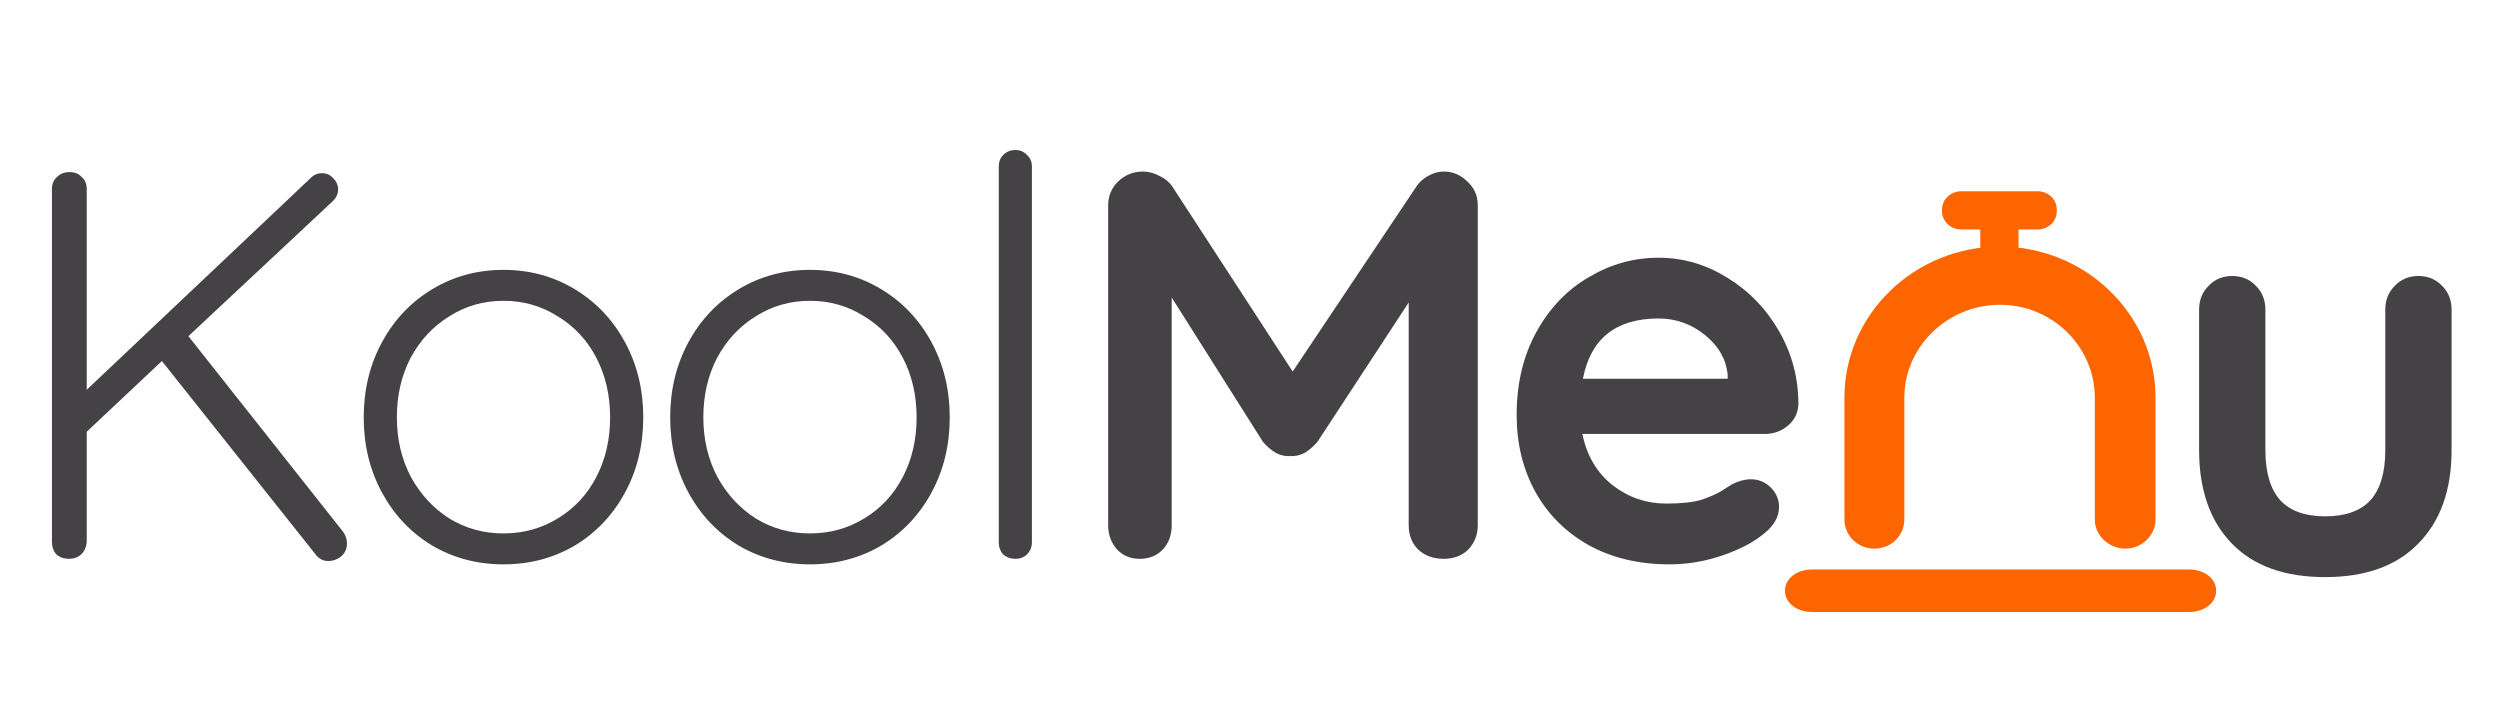
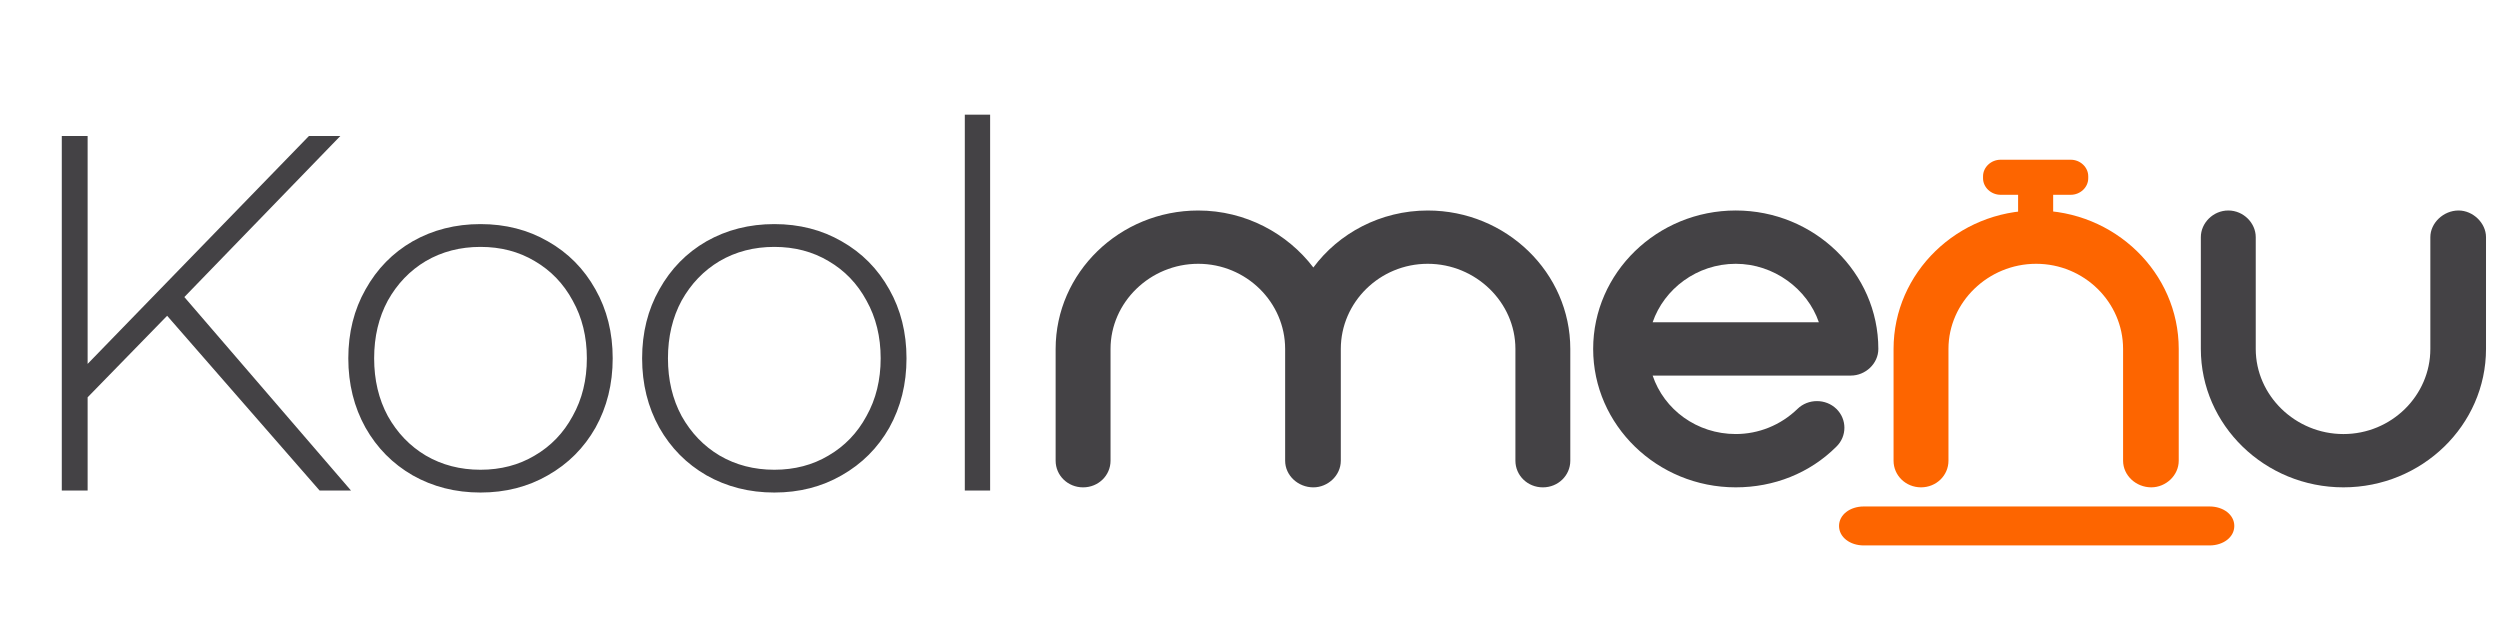
- <svg xmlns="http://www.w3.org/2000/svg" width="170" height="48" viewBox="0 0 170 48" fill="none">
-   <path d="M164.454 18.767C165.105 18.767 165.644 18.993 166.069 19.444C166.495 19.87 166.708 20.408 166.708 21.059V30.602C166.708 33.307 165.957 35.423 164.454 36.951C162.976 38.479 160.86 39.243 158.105 39.243C155.35 39.243 153.233 38.479 151.756 36.951C150.278 35.423 149.539 33.307 149.539 30.602V21.059C149.539 20.408 149.752 19.87 150.178 19.444C150.603 18.993 151.142 18.767 151.793 18.767C152.444 18.767 152.983 18.993 153.409 19.444C153.834 19.87 154.047 20.408 154.047 21.059V30.602C154.047 32.13 154.385 33.269 155.062 34.02C155.738 34.747 156.752 35.11 158.105 35.11C159.482 35.11 160.509 34.747 161.185 34.02C161.862 33.269 162.2 32.13 162.2 30.602V21.059C162.2 20.408 162.413 19.87 162.838 19.444C163.264 18.993 163.803 18.767 164.454 18.767Z" fill="#444245" />
-   <path d="M142.447 35.329V27.038C142.447 23.579 139.562 20.723 135.999 20.723C132.436 20.723 129.494 23.578 129.494 27.038V35.329C129.494 36.427 128.589 37.306 127.458 37.306C126.327 37.306 125.422 36.427 125.422 35.329V27.038C125.422 21.382 130.173 16.77 135.999 16.77C141.824 16.77 146.575 21.382 146.575 27.038V35.329C146.575 36.427 145.614 37.306 144.539 37.306C143.408 37.306 142.447 36.427 142.447 35.329Z" fill="#FD6500" />
-   <path d="M150.697 40.17C150.697 41.008 149.877 41.615 148.865 41.615H123.209C122.197 41.615 121.377 41.008 121.377 40.17C121.377 39.332 122.197 38.725 123.209 38.725H148.865C149.877 38.725 150.697 39.332 150.697 40.17Z" fill="#FD6500" />
-   <path d="M139.862 14.377C139.862 15.056 139.266 15.605 138.567 15.605H133.358C132.659 15.605 132.059 15.056 132.059 14.377V14.233C132.059 13.555 132.659 13.005 133.358 13.005H138.567C139.266 13.005 139.862 13.555 139.862 14.233V14.377Z" fill="#FD6500" />
-   <path d="M137.261 14.45H134.66V18.206H137.261V14.45Z" fill="#FD6500" />
-   <path d="M98.159 11.664C98.785 11.664 99.324 11.89 99.775 12.34C100.25 12.766 100.488 13.305 100.488 13.956V35.708C100.488 36.359 100.276 36.91 99.85 37.361C99.424 37.787 98.86 38 98.159 38C97.458 38 96.882 37.787 96.431 37.361C96.005 36.935 95.792 36.385 95.792 35.708V20.568L89.593 30.035C89.343 30.336 89.055 30.586 88.729 30.787C88.404 30.962 88.066 31.037 87.715 31.012C87.389 31.037 87.064 30.962 86.738 30.787C86.413 30.586 86.125 30.336 85.874 30.035L79.675 20.23V35.708C79.675 36.385 79.475 36.935 79.074 37.361C78.673 37.787 78.147 38 77.496 38C76.87 38 76.357 37.787 75.956 37.361C75.555 36.91 75.355 36.359 75.355 35.708V13.956C75.355 13.33 75.58 12.791 76.031 12.34C76.507 11.89 77.07 11.664 77.722 11.664C78.097 11.664 78.473 11.764 78.849 11.965C79.224 12.14 79.512 12.378 79.713 12.678L87.903 25.264L96.318 12.678C96.519 12.378 96.782 12.14 97.107 11.965C97.458 11.764 97.808 11.664 98.159 11.664ZM122.291 27.481C122.266 28.082 122.028 28.57 121.577 28.946C121.126 29.322 120.6 29.509 119.999 29.509H107.602C107.902 30.987 108.591 32.152 109.668 33.003C110.745 33.83 111.96 34.243 113.312 34.243C114.339 34.243 115.14 34.155 115.716 33.98C116.293 33.78 116.743 33.579 117.069 33.379C117.42 33.154 117.658 33.003 117.783 32.928C118.234 32.703 118.659 32.59 119.06 32.59C119.586 32.59 120.037 32.778 120.413 33.154C120.788 33.529 120.976 33.968 120.976 34.468C120.976 35.145 120.626 35.758 119.924 36.309C119.223 36.886 118.284 37.374 117.107 37.775C115.929 38.175 114.74 38.376 113.537 38.376C111.434 38.376 109.593 37.937 108.015 37.061C106.462 36.184 105.26 34.982 104.408 33.454C103.557 31.901 103.131 30.161 103.131 28.232C103.131 26.078 103.582 24.187 104.483 22.559C105.385 20.931 106.575 19.691 108.052 18.84C109.53 17.963 111.108 17.525 112.786 17.525C114.439 17.525 115.992 17.976 117.445 18.877C118.922 19.779 120.1 20.994 120.976 22.522C121.853 24.049 122.291 25.702 122.291 27.481ZM112.786 21.657C109.881 21.657 108.165 23.023 107.639 25.753H117.482V25.489C117.382 24.438 116.869 23.536 115.942 22.785C115.015 22.033 113.963 21.657 112.786 21.657Z" fill="#444245" />
-   <path d="M23.33 36.159C23.506 36.41 23.593 36.673 23.593 36.948C23.593 37.324 23.456 37.624 23.18 37.85C22.93 38.05 22.642 38.15 22.316 38.15C21.99 38.15 21.715 38.013 21.489 37.737L11.008 24.55L5.898 29.359V36.835C5.873 37.186 5.748 37.474 5.523 37.699C5.297 37.9 5.022 38 4.696 38C4.345 38 4.057 37.9 3.832 37.699C3.632 37.474 3.531 37.186 3.531 36.835V12.866C3.531 12.516 3.644 12.24 3.87 12.04C4.095 11.814 4.383 11.702 4.734 11.702C5.084 11.702 5.36 11.814 5.56 12.04C5.786 12.24 5.898 12.516 5.898 12.866V26.504L21.076 12.152C21.302 11.902 21.577 11.777 21.903 11.777C22.203 11.777 22.454 11.89 22.654 12.115C22.88 12.34 22.992 12.591 22.992 12.866C22.992 13.167 22.88 13.43 22.654 13.655L12.811 22.86L23.33 36.159ZM43.742 28.382C43.742 30.261 43.329 31.964 42.503 33.492C41.676 35.02 40.536 36.222 39.084 37.098C37.631 37.95 36.016 38.376 34.237 38.376C32.459 38.376 30.844 37.95 29.391 37.098C27.938 36.222 26.799 35.02 25.972 33.492C25.146 31.964 24.732 30.261 24.732 28.382C24.732 26.504 25.146 24.801 25.972 23.273C26.799 21.745 27.938 20.543 29.391 19.666C30.844 18.79 32.459 18.351 34.237 18.351C36.016 18.351 37.631 18.79 39.084 19.666C40.536 20.543 41.676 21.745 42.503 23.273C43.329 24.801 43.742 26.504 43.742 28.382ZM41.488 28.382C41.488 26.88 41.175 25.527 40.549 24.325C39.923 23.123 39.046 22.183 37.919 21.507C36.817 20.806 35.59 20.455 34.237 20.455C32.885 20.455 31.658 20.806 30.556 21.507C29.454 22.183 28.577 23.123 27.926 24.325C27.3 25.527 26.987 26.88 26.987 28.382C26.987 29.86 27.3 31.2 27.926 32.402C28.577 33.604 29.454 34.556 30.556 35.258C31.658 35.934 32.885 36.272 34.237 36.272C35.59 36.272 36.817 35.934 37.919 35.258C39.046 34.581 39.923 33.642 40.549 32.44C41.175 31.238 41.488 29.885 41.488 28.382ZM64.583 28.382C64.583 30.261 64.17 31.964 63.343 33.492C62.517 35.02 61.377 36.222 59.924 37.098C58.472 37.95 56.856 38.376 55.078 38.376C53.3 38.376 51.684 37.95 50.231 37.098C48.779 36.222 47.639 35.02 46.813 33.492C45.986 31.964 45.573 30.261 45.573 28.382C45.573 26.504 45.986 24.801 46.813 23.273C47.639 21.745 48.779 20.543 50.231 19.666C51.684 18.79 53.3 18.351 55.078 18.351C56.856 18.351 58.472 18.79 59.924 19.666C61.377 20.543 62.517 21.745 63.343 23.273C64.17 24.801 64.583 26.504 64.583 28.382ZM62.329 28.382C62.329 26.88 62.016 25.527 61.389 24.325C60.763 23.123 59.887 22.183 58.76 21.507C57.658 20.806 56.43 20.455 55.078 20.455C53.725 20.455 52.498 20.806 51.396 21.507C50.294 22.183 49.417 23.123 48.766 24.325C48.14 25.527 47.827 26.88 47.827 28.382C47.827 29.86 48.14 31.2 48.766 32.402C49.417 33.604 50.294 34.556 51.396 35.258C52.498 35.934 53.725 36.272 55.078 36.272C56.43 36.272 57.658 35.934 58.76 35.258C59.887 34.581 60.763 33.642 61.389 32.44C62.016 31.238 62.329 29.885 62.329 28.382ZM70.17 36.873C70.17 37.199 70.058 37.474 69.832 37.699C69.632 37.9 69.369 38 69.043 38C68.718 38 68.442 37.9 68.217 37.699C68.016 37.474 67.916 37.199 67.916 36.873V11.326C67.916 11 68.016 10.737 68.217 10.537C68.442 10.312 68.718 10.199 69.043 10.199C69.369 10.199 69.632 10.312 69.832 10.537C70.058 10.737 70.17 11 70.17 11.326V36.873Z" fill="#444245" />
+ <svg xmlns="http://www.w3.org/2000/svg" width="158" height="39" viewBox="0 0 158 39" fill="none">
+   <path d="M95.774 29.117V22.052C95.774 19.105 93.268 16.672 90.232 16.672C87.196 16.672 84.739 19.105 84.739 22.052V29.117C84.739 30.052 83.919 30.801 83.004 30.801C82.04 30.801 81.221 30.052 81.221 29.117V22.052C81.221 19.105 78.763 16.672 75.727 16.672C72.691 16.672 70.186 19.105 70.186 22.052V29.117C70.186 30.052 69.415 30.801 68.451 30.801C67.487 30.801 66.716 30.052 66.716 29.117V22.052C66.716 17.234 70.764 13.304 75.728 13.304C78.715 13.304 81.365 14.754 83.004 16.906C84.594 14.754 87.245 13.304 90.232 13.304C95.195 13.304 99.243 17.234 99.243 22.052V29.117C99.243 30.052 98.472 30.801 97.509 30.801C96.545 30.801 95.774 30.052 95.774 29.117Z" fill="#444245" />
+   <path d="M104.447 23.736C105.17 25.888 107.242 27.431 109.699 27.431C111.145 27.431 112.542 26.87 113.603 25.841C114.277 25.186 115.386 25.186 116.06 25.841C116.735 26.496 116.735 27.572 116.06 28.227C114.374 29.911 112.109 30.8 109.699 30.8C104.736 30.8 100.688 26.87 100.688 22.052C100.688 17.233 104.736 13.303 109.699 13.303C114.663 13.303 118.711 17.233 118.711 22.052C118.711 22.987 117.891 23.736 116.976 23.736H104.447V23.736ZM104.447 20.367H114.952C114.229 18.262 112.109 16.672 109.699 16.672C107.242 16.672 105.17 18.262 104.447 20.367Z" fill="#444245" />
+   <path d="M139.093 22.052V14.988C139.093 14.099 139.864 13.303 140.828 13.303C141.792 13.303 142.563 14.099 142.563 14.988V22.052C142.563 24.999 145.069 27.432 148.105 27.432C151.141 27.432 153.598 24.999 153.598 22.052V14.988C153.598 14.099 154.418 13.303 155.381 13.303C156.297 13.303 157.116 14.099 157.116 14.988V22.052C157.116 26.87 153.068 30.8 148.105 30.8C143.141 30.8 139.093 26.87 139.093 22.052Z" fill="#444245" />
+   <path d="M134.179 29.116V22.052C134.179 19.104 131.721 16.672 128.685 16.672C125.649 16.672 123.143 19.104 123.143 22.052V29.116C123.143 30.052 122.372 30.8 121.408 30.8C120.445 30.8 119.673 30.052 119.673 29.116V22.052C119.673 17.233 123.721 13.303 128.685 13.303C133.648 13.303 137.696 17.233 137.696 22.052V29.116C137.696 30.052 136.877 30.8 135.961 30.8C134.998 30.8 134.179 30.052 134.179 29.116Z" fill="#FD6500" />
+   <path d="M141.208 33.24C141.208 33.954 140.509 34.471 139.647 34.471H117.788C116.926 34.471 116.227 33.954 116.227 33.24C116.227 32.527 116.926 32.009 117.788 32.009H139.647C140.509 32.009 141.208 32.527 141.208 33.24Z" fill="#FD6500" />
+   <path d="M131.977 11.265C131.977 11.843 131.469 12.311 130.873 12.311H126.435C125.839 12.311 125.328 11.843 125.328 11.265V11.142C125.328 10.564 125.839 10.095 126.435 10.095H130.873C131.469 10.095 131.977 10.564 131.977 11.142V11.265Z" fill="#FD6500" />
+   <path d="M129.76 11.326H127.544V14.527H129.76V11.326Z" fill="#FD6500" />
+   <path d="M10.563 19.957L5.538 25.11V31H3.905V8.594H5.538V22.998L19.526 8.594H21.51L11.651 18.773L22.182 31H20.198L10.563 19.957ZM30.367 31.128C28.788 31.128 27.359 30.765 26.078 30.04C24.819 29.314 23.827 28.311 23.101 27.031C22.376 25.729 22.013 24.267 22.013 22.646C22.013 21.024 22.376 19.573 23.101 18.292C23.827 16.991 24.819 15.977 26.078 15.252C27.359 14.526 28.788 14.163 30.367 14.163C31.947 14.163 33.366 14.526 34.625 15.252C35.905 15.977 36.908 16.991 37.634 18.292C38.359 19.573 38.722 21.024 38.722 22.646C38.722 24.267 38.359 25.729 37.634 27.031C36.908 28.311 35.905 29.314 34.625 30.04C33.366 30.765 31.947 31.128 30.367 31.128ZM30.367 29.688C31.648 29.688 32.789 29.389 33.792 28.791C34.817 28.194 35.617 27.362 36.193 26.295C36.791 25.228 37.089 24.011 37.089 22.646C37.089 21.28 36.791 20.064 36.193 18.997C35.617 17.93 34.817 17.097 33.792 16.5C32.789 15.902 31.648 15.604 30.367 15.604C29.087 15.604 27.935 15.902 26.91 16.5C25.907 17.097 25.107 17.93 24.51 18.997C23.934 20.064 23.646 21.28 23.646 22.646C23.646 24.011 23.934 25.228 24.51 26.295C25.107 27.362 25.907 28.194 26.91 28.791C27.935 29.389 29.087 29.688 30.367 29.688ZM48.937 31.128C47.358 31.128 45.928 30.765 44.647 30.04C43.388 29.314 42.396 28.311 41.67 27.031C40.945 25.729 40.582 24.267 40.582 22.646C40.582 21.024 40.945 19.573 41.67 18.292C42.396 16.991 43.388 15.977 44.647 15.252C45.928 14.526 47.358 14.163 48.937 14.163C50.516 14.163 51.935 14.526 53.194 15.252C54.474 15.977 55.477 16.991 56.203 18.292C56.928 19.573 57.291 21.024 57.291 22.646C57.291 24.267 56.928 25.729 56.203 27.031C55.477 28.311 54.474 29.314 53.194 30.04C51.935 30.765 50.516 31.128 48.937 31.128ZM48.937 29.688C50.217 29.688 51.359 29.389 52.362 28.791C53.386 28.194 54.186 27.362 54.762 26.295C55.36 25.228 55.658 24.011 55.658 22.646C55.658 21.28 55.36 20.064 54.762 18.997C54.186 17.93 53.386 17.097 52.362 16.5C51.359 15.902 50.217 15.604 48.937 15.604C47.656 15.604 46.504 15.902 45.48 16.5C44.477 17.097 43.676 17.93 43.079 18.997C42.503 20.064 42.215 21.28 42.215 22.646C42.215 24.011 42.503 25.228 43.079 26.295C43.676 27.362 44.477 28.194 45.48 28.791C46.504 29.389 47.656 29.688 48.937 29.688ZM60.976 7.249H62.576V31H60.976V7.249Z" fill="#444245" />
</svg>
